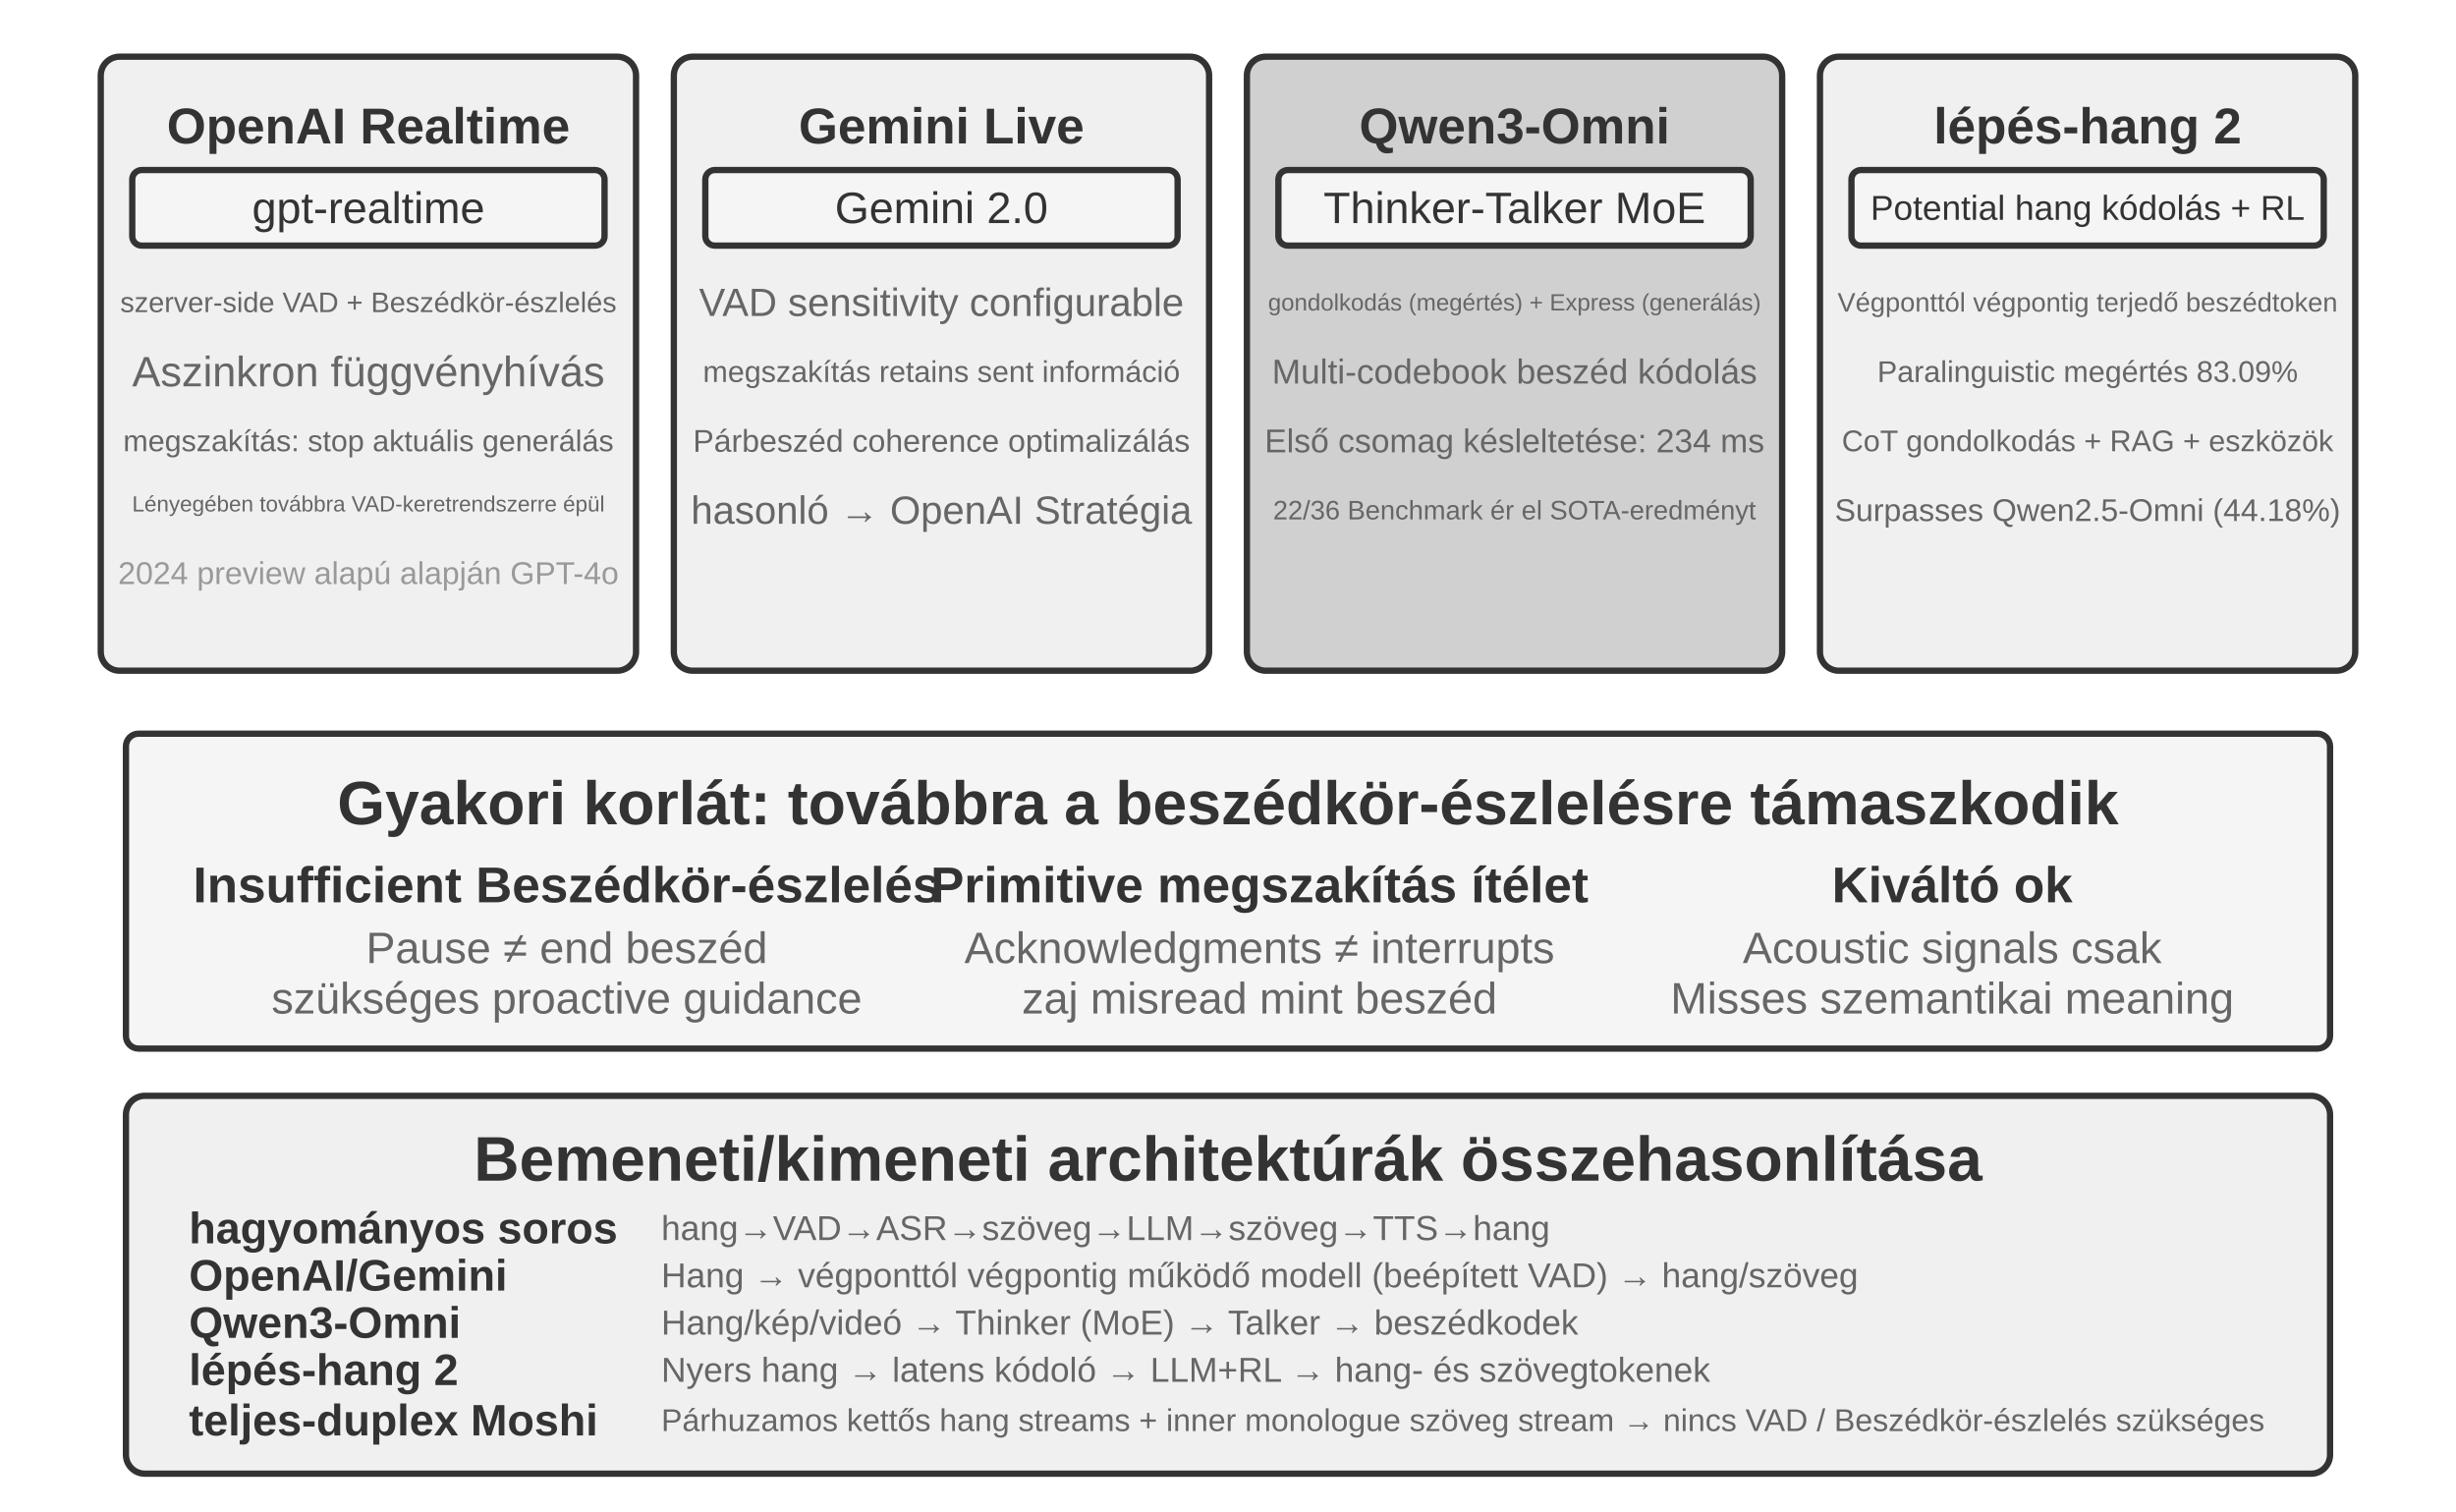
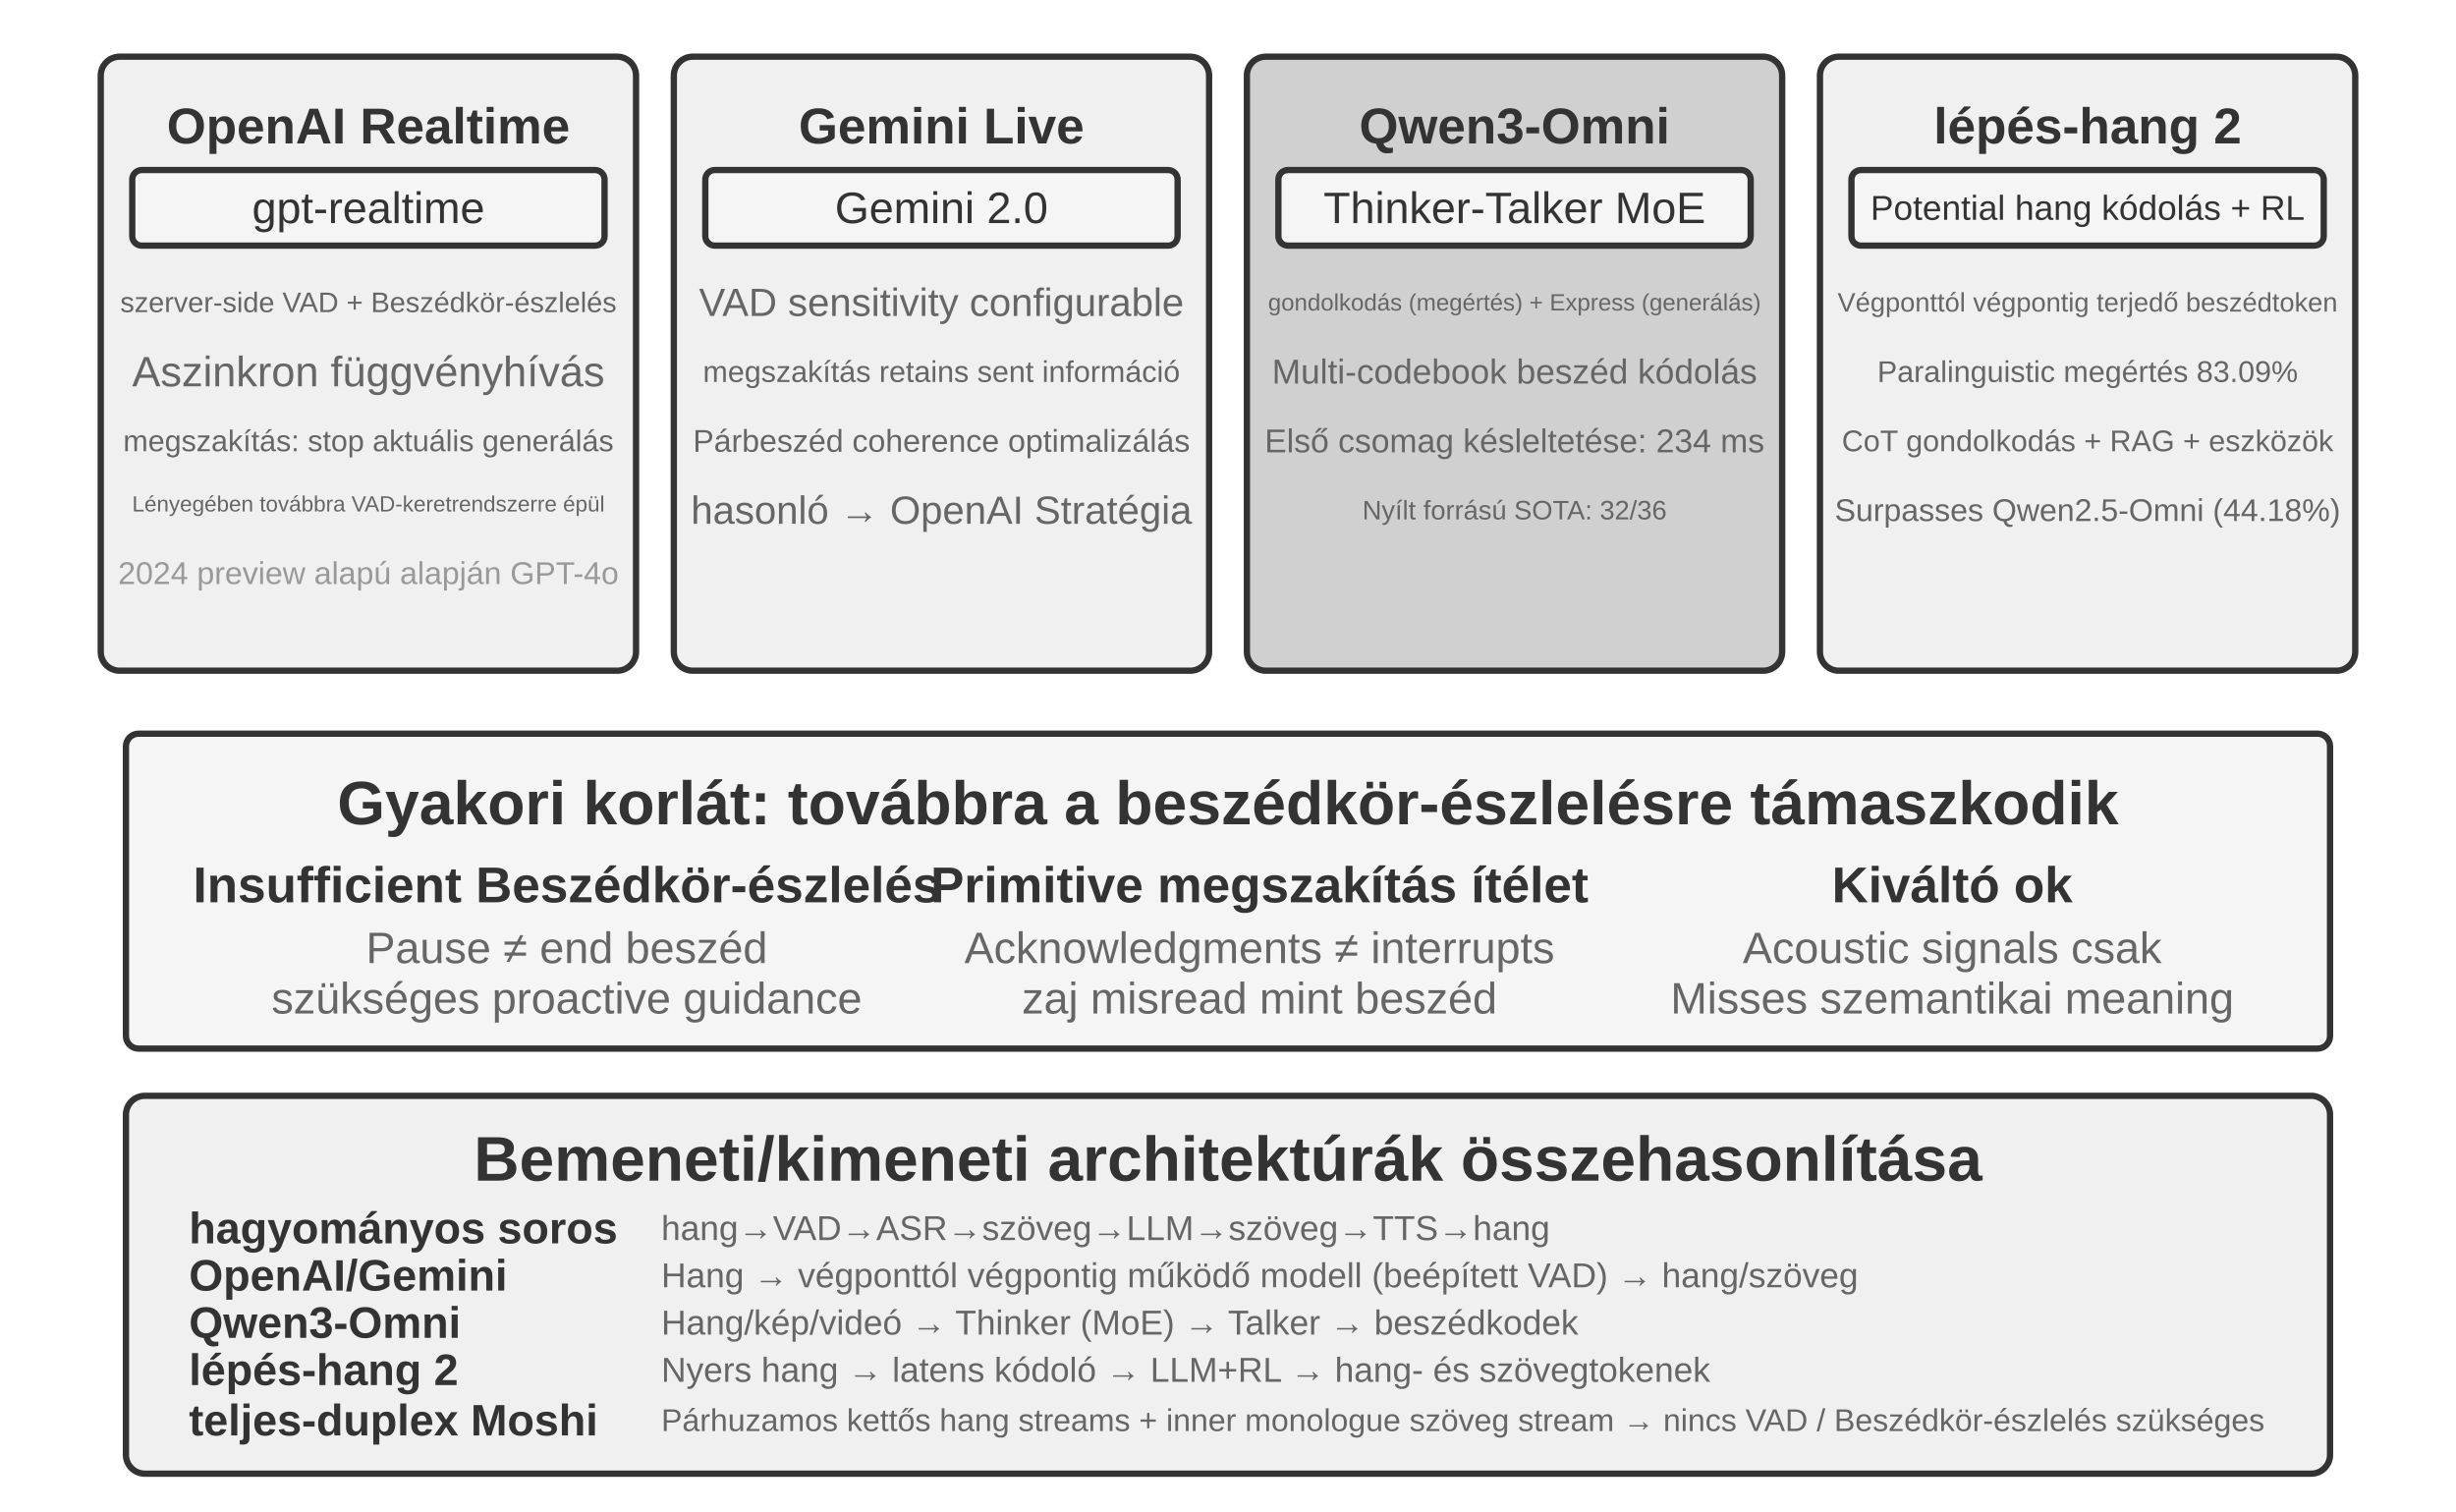
<svg xmlns="http://www.w3.org/2000/svg" viewBox="0 40 780 480" width="780" height="480" style="background:#ffffff">
  <defs>
    <marker id="ah" markerWidth="12" markerHeight="8" refX="12" refY="4" orient="auto">
      <polygon points="0 0, 12 4, 0 8" fill="#333333" />
    </marker>
    <marker id="ah-light" markerWidth="12" markerHeight="8" refX="12" refY="4" orient="auto">
      <polygon points="0 0, 12 4, 0 8" fill="#999999" />
    </marker>
  </defs>
  <rect x="32" y="58" width="170" height="195" rx="6" fill="#f0f0f0" stroke="#333333" stroke-width="2" />
  <text x="117" y="80" font-family="Arial, 'Helvetica Neue', Helvetica, 'PingFang SC', 'Microsoft YaHei', sans-serif" font-size="16" fill="#333333" text-anchor="middle" dominant-baseline="central" font-weight="bold">OpenAI Realtime</text>
  <rect x="42" y="94" width="150" height="24" rx="3" fill="#f5f5f5" stroke="#333333" stroke-width="2" />
  <text x="117" y="106" font-family="Arial, 'Helvetica Neue', Helvetica, 'PingFang SC', 'Microsoft YaHei', sans-serif" font-size="14" fill="#333333" text-anchor="middle" dominant-baseline="central" font-weight="normal">gpt-realtime</text>
  <text x="117" y="136" font-family="Arial, 'Helvetica Neue', Helvetica, 'PingFang SC', 'Microsoft YaHei', sans-serif" font-size="9" fill="#666666" text-anchor="middle" dominant-baseline="central" font-weight="normal">szerver-side VAD + Beszédkör-észlelés</text>
  <text x="117" y="158" font-family="Arial, 'Helvetica Neue', Helvetica, 'PingFang SC', 'Microsoft YaHei', sans-serif" font-size="13.5" fill="#666666" text-anchor="middle" dominant-baseline="central" font-weight="normal">Aszinkron függvényhívás</text>
  <text x="117" y="180" font-family="Arial, 'Helvetica Neue', Helvetica, 'PingFang SC', 'Microsoft YaHei', sans-serif" font-size="9.5" fill="#666666" text-anchor="middle" dominant-baseline="central" font-weight="normal">megszakítás: stop aktuális generálás</text>
  <text x="117" y="200" font-family="Arial, 'Helvetica Neue', Helvetica, 'PingFang SC', 'Microsoft YaHei', sans-serif" font-size="7" fill="#666666" text-anchor="middle" dominant-baseline="central" font-weight="normal">Lényegében továbbra  VAD-keretrendszerre épül</text>
  <text x="117" y="222" font-family="Arial, 'Helvetica Neue', Helvetica, 'PingFang SC', 'Microsoft YaHei', sans-serif" font-size="10" fill="#999999" text-anchor="middle" dominant-baseline="central" font-weight="normal">2024 preview alapú alapján GPT-4o</text>
  <rect x="214" y="58" width="170" height="195" rx="6" fill="#f0f0f0" stroke="#333333" stroke-width="2" />
  <text x="299" y="80" font-family="Arial, 'Helvetica Neue', Helvetica, 'PingFang SC', 'Microsoft YaHei', sans-serif" font-size="16" fill="#333333" text-anchor="middle" dominant-baseline="central" font-weight="bold">Gemini Live</text>
  <rect x="224" y="94" width="150" height="24" rx="3" fill="#f5f5f5" stroke="#333333" stroke-width="2" />
  <text x="299" y="106" font-family="Arial, 'Helvetica Neue', Helvetica, 'PingFang SC', 'Microsoft YaHei', sans-serif" font-size="14" fill="#333333" text-anchor="middle" dominant-baseline="central" font-weight="normal">Gemini 2.0</text>
  <text x="299" y="136" font-family="Arial, 'Helvetica Neue', Helvetica, 'PingFang SC', 'Microsoft YaHei', sans-serif" font-size="12.5" fill="#666666" text-anchor="middle" dominant-baseline="central" font-weight="normal">VAD sensitivity configurable</text>
  <text x="299" y="158" font-family="Arial, 'Helvetica Neue', Helvetica, 'PingFang SC', 'Microsoft YaHei', sans-serif" font-size="9.5" fill="#666666" text-anchor="middle" dominant-baseline="central" font-weight="normal">megszakítás retains sent információ</text>
  <text x="299" y="180" font-family="Arial, 'Helvetica Neue', Helvetica, 'PingFang SC', 'Microsoft YaHei', sans-serif" font-size="10" fill="#666666" text-anchor="middle" dominant-baseline="central" font-weight="normal">Párbeszéd coherence optimalizálás</text>
  <text x="299" y="202" font-family="Arial, 'Helvetica Neue', Helvetica, 'PingFang SC', 'Microsoft YaHei', sans-serif" font-size="12.5" fill="#666666" text-anchor="middle" dominant-baseline="central" font-weight="normal">hasonló → OpenAI Stratégia</text>
  <rect x="396" y="58" width="170" height="195" rx="6" fill="#d0d0d0" stroke="#333333" stroke-width="2" />
  <text x="481" y="80" font-family="Arial, 'Helvetica Neue', Helvetica, 'PingFang SC', 'Microsoft YaHei', sans-serif" font-size="16" fill="#333333" text-anchor="middle" dominant-baseline="central" font-weight="bold">Qwen3-Omni</text>
  <rect x="406" y="94" width="150" height="24" rx="3" fill="#f5f5f5" stroke="#333333" stroke-width="2" />
  <text x="481" y="106" font-family="Arial, 'Helvetica Neue', Helvetica, 'PingFang SC', 'Microsoft YaHei', sans-serif" font-size="14" fill="#333333" text-anchor="middle" dominant-baseline="central" font-weight="normal">Thinker-Talker MoE</text>
  <text x="481" y="136" font-family="Arial, 'Helvetica Neue', Helvetica, 'PingFang SC', 'Microsoft YaHei', sans-serif" font-size="7.5" fill="#666666" text-anchor="middle" dominant-baseline="central" font-weight="normal">gondolkodás (megértés) + Express (generálás)</text>
  <text x="481" y="158" font-family="Arial, 'Helvetica Neue', Helvetica, 'PingFang SC', 'Microsoft YaHei', sans-serif" font-size="11" fill="#666666" text-anchor="middle" dominant-baseline="central" font-weight="normal">Multi-codebook beszéd kódolás</text>
  <text x="481" y="180" font-family="Arial, 'Helvetica Neue', Helvetica, 'PingFang SC', 'Microsoft YaHei', sans-serif" font-size="10.5" fill="#666666" text-anchor="middle" dominant-baseline="central" font-weight="normal">Első csomag késleltetése: 234 ms</text>
-   <text x="481" y="202" font-family="Arial, 'Helvetica Neue', Helvetica, 'PingFang SC', 'Microsoft YaHei', sans-serif" font-size="8.5" fill="#666666" text-anchor="middle" dominant-baseline="central" font-weight="normal">22/36 Benchmark ér el SOTA-eredményt</text>
+   <text x="481" y="202" font-family="Arial, 'Helvetica Neue', Helvetica, 'PingFang SC', 'Microsoft YaHei', sans-serif" font-size="8.5" fill="#666666" text-anchor="middle" dominant-baseline="central" font-weight="normal">Nyílt forrású SOTA: 32/36</text>
  <rect x="578" y="58" width="170" height="195" rx="6" fill="#f0f0f0" stroke="#333333" stroke-width="2" />
  <text x="663" y="80" font-family="Arial, 'Helvetica Neue', Helvetica, 'PingFang SC', 'Microsoft YaHei', sans-serif" font-size="16" fill="#333333" text-anchor="middle" dominant-baseline="central" font-weight="bold">lépés-hang 2</text>
  <rect x="588" y="94" width="150" height="24" rx="3" fill="#f5f5f5" stroke="#333333" stroke-width="2" />
  <text x="663" y="106" font-family="Arial, 'Helvetica Neue', Helvetica, 'PingFang SC', 'Microsoft YaHei', sans-serif" font-size="11" fill="#333333" text-anchor="middle" dominant-baseline="central" font-weight="normal">Potential hang kódolás + RL</text>
  <text x="663" y="136" font-family="Arial, 'Helvetica Neue', Helvetica, 'PingFang SC', 'Microsoft YaHei', sans-serif" font-size="8.5" fill="#666666" text-anchor="middle" dominant-baseline="central" font-weight="normal">Végponttól végpontig terjedő beszédtoken</text>
  <text x="663" y="158" font-family="Arial, 'Helvetica Neue', Helvetica, 'PingFang SC', 'Microsoft YaHei', sans-serif" font-size="9.5" fill="#666666" text-anchor="middle" dominant-baseline="central" font-weight="normal">Paralinguistic megértés 83.09%</text>
  <text x="663" y="180" font-family="Arial, 'Helvetica Neue', Helvetica, 'PingFang SC', 'Microsoft YaHei', sans-serif" font-size="9.5" fill="#666666" text-anchor="middle" dominant-baseline="central" font-weight="normal">CoT gondolkodás + RAG + eszközök</text>
  <text x="663" y="202" font-family="Arial, 'Helvetica Neue', Helvetica, 'PingFang SC', 'Microsoft YaHei', sans-serif" font-size="10" fill="#666666" text-anchor="middle" dominant-baseline="central" font-weight="normal">Surpasses Qwen2.5-Omni (44.18%)</text>
  <rect x="40" y="273" width="700" height="100" rx="4" fill="#f5f5f5" stroke="#333333" stroke-width="2" />
  <text x="390" y="295" font-family="Arial, 'Helvetica Neue', Helvetica, 'PingFang SC', 'Microsoft YaHei', sans-serif" font-size="19.5" fill="#333333" text-anchor="middle" dominant-baseline="central" font-weight="bold">Gyakori korlát: továbbra  a beszédkör-észlelésre támaszkodik</text>
  <text x="180" y="321" font-family="Arial, 'Helvetica Neue', Helvetica, 'PingFang SC', 'Microsoft YaHei', sans-serif" font-size="16" fill="#333333" text-anchor="middle" dominant-baseline="central" font-weight="bold">Insufficient Beszédkör-észlelés</text>
  <text x="180" y="341" font-family="Arial, 'Helvetica Neue', Helvetica, 'PingFang SC', 'Microsoft YaHei', sans-serif" font-size="14" fill="#666666" text-anchor="middle" dominant-baseline="central" font-weight="normal">Pause ≠ end  beszéd</text>
  <text x="180" y="357" font-family="Arial, 'Helvetica Neue', Helvetica, 'PingFang SC', 'Microsoft YaHei', sans-serif" font-size="14" fill="#666666" text-anchor="middle" dominant-baseline="central" font-weight="normal">szükséges proactive guidance</text>
  <text x="400" y="321" font-family="Arial, 'Helvetica Neue', Helvetica, 'PingFang SC', 'Microsoft YaHei', sans-serif" font-size="16" fill="#333333" text-anchor="middle" dominant-baseline="central" font-weight="bold">Primitive megszakítás ítélet</text>
  <text x="400" y="341" font-family="Arial, 'Helvetica Neue', Helvetica, 'PingFang SC', 'Microsoft YaHei', sans-serif" font-size="14" fill="#666666" text-anchor="middle" dominant-baseline="central" font-weight="normal">Acknowledgments ≠ interrupts</text>
  <text x="400" y="357" font-family="Arial, 'Helvetica Neue', Helvetica, 'PingFang SC', 'Microsoft YaHei', sans-serif" font-size="14" fill="#666666" text-anchor="middle" dominant-baseline="central" font-weight="normal">zaj misread mint beszéd</text>
  <text x="620" y="321" font-family="Arial, 'Helvetica Neue', Helvetica, 'PingFang SC', 'Microsoft YaHei', sans-serif" font-size="16" fill="#333333" text-anchor="middle" dominant-baseline="central" font-weight="bold">Kiváltó ok</text>
  <text x="620" y="341" font-family="Arial, 'Helvetica Neue', Helvetica, 'PingFang SC', 'Microsoft YaHei', sans-serif" font-size="14" fill="#666666" text-anchor="middle" dominant-baseline="central" font-weight="normal">Acoustic signals csak</text>
  <text x="620" y="357" font-family="Arial, 'Helvetica Neue', Helvetica, 'PingFang SC', 'Microsoft YaHei', sans-serif" font-size="14" fill="#666666" text-anchor="middle" dominant-baseline="central" font-weight="normal">Misses szemantikai meaning</text>
  <rect x="40" y="388" width="700" height="120" rx="6" fill="#f0f0f0" stroke="#333333" stroke-width="2" />
  <text x="390" y="408" font-family="Arial, 'Helvetica Neue', Helvetica, 'PingFang SC', 'Microsoft YaHei', sans-serif" font-size="20" fill="#333333" text-anchor="middle" dominant-baseline="central" font-weight="bold">Bemeneti/kimeneti architektúrák összehasonlítása</text>
  <text x="60" y="430" font-family="Arial, 'Helvetica Neue', Helvetica, 'PingFang SC', 'Microsoft YaHei', sans-serif" font-size="14" fill="#333333" text-anchor="start" dominant-baseline="central" font-weight="bold">hagyományos soros</text>
  <text x="210" y="430" font-family="Arial, 'Helvetica Neue', Helvetica, 'PingFang SC', 'Microsoft YaHei', sans-serif" font-size="11" fill="#666666" text-anchor="start" dominant-baseline="central" font-weight="normal">hang→VAD→ASR→szöveg→LLM→szöveg→TTS→hang</text>
  <text x="60" y="445" font-family="Arial, 'Helvetica Neue', Helvetica, 'PingFang SC', 'Microsoft YaHei', sans-serif" font-size="14" fill="#333333" text-anchor="start" dominant-baseline="central" font-weight="bold">OpenAI/Gemini</text>
  <text x="210" y="445" font-family="Arial, 'Helvetica Neue', Helvetica, 'PingFang SC', 'Microsoft YaHei', sans-serif" font-size="11" fill="#666666" text-anchor="start" dominant-baseline="central" font-weight="normal">Hang → végponttól végpontig működő modell (beépített VAD) → hang/szöveg</text>
  <text x="60" y="460" font-family="Arial, 'Helvetica Neue', Helvetica, 'PingFang SC', 'Microsoft YaHei', sans-serif" font-size="14" fill="#333333" text-anchor="start" dominant-baseline="central" font-weight="bold">Qwen3-Omni</text>
  <text x="210" y="460" font-family="Arial, 'Helvetica Neue', Helvetica, 'PingFang SC', 'Microsoft YaHei', sans-serif" font-size="11" fill="#666666" text-anchor="start" dominant-baseline="central" font-weight="normal">Hang/kép/videó → Thinker (MoE) → Talker → beszédkodek</text>
  <text x="60" y="475" font-family="Arial, 'Helvetica Neue', Helvetica, 'PingFang SC', 'Microsoft YaHei', sans-serif" font-size="14" fill="#333333" text-anchor="start" dominant-baseline="central" font-weight="bold">lépés-hang 2</text>
  <text x="210" y="475" font-family="Arial, 'Helvetica Neue', Helvetica, 'PingFang SC', 'Microsoft YaHei', sans-serif" font-size="11" fill="#666666" text-anchor="start" dominant-baseline="central" font-weight="normal">Nyers hang → latens kódoló → LLM+RL → hang- és szövegtokenek</text>
  <text x="60" y="491" font-family="Arial, 'Helvetica Neue', Helvetica, 'PingFang SC', 'Microsoft YaHei', sans-serif" font-size="14" fill="#333333" text-anchor="start" dominant-baseline="central" font-weight="bold">teljes-duplex Moshi</text>
  <text x="210" y="491" font-family="Arial, 'Helvetica Neue', Helvetica, 'PingFang SC', 'Microsoft YaHei', sans-serif" font-size="10" fill="#666666" text-anchor="start" dominant-baseline="central" font-weight="normal">Párhuzamos kettős hang streams + inner monologue szöveg stream → nincs VAD / Beszédkör-észlelés szükséges</text>
</svg>
